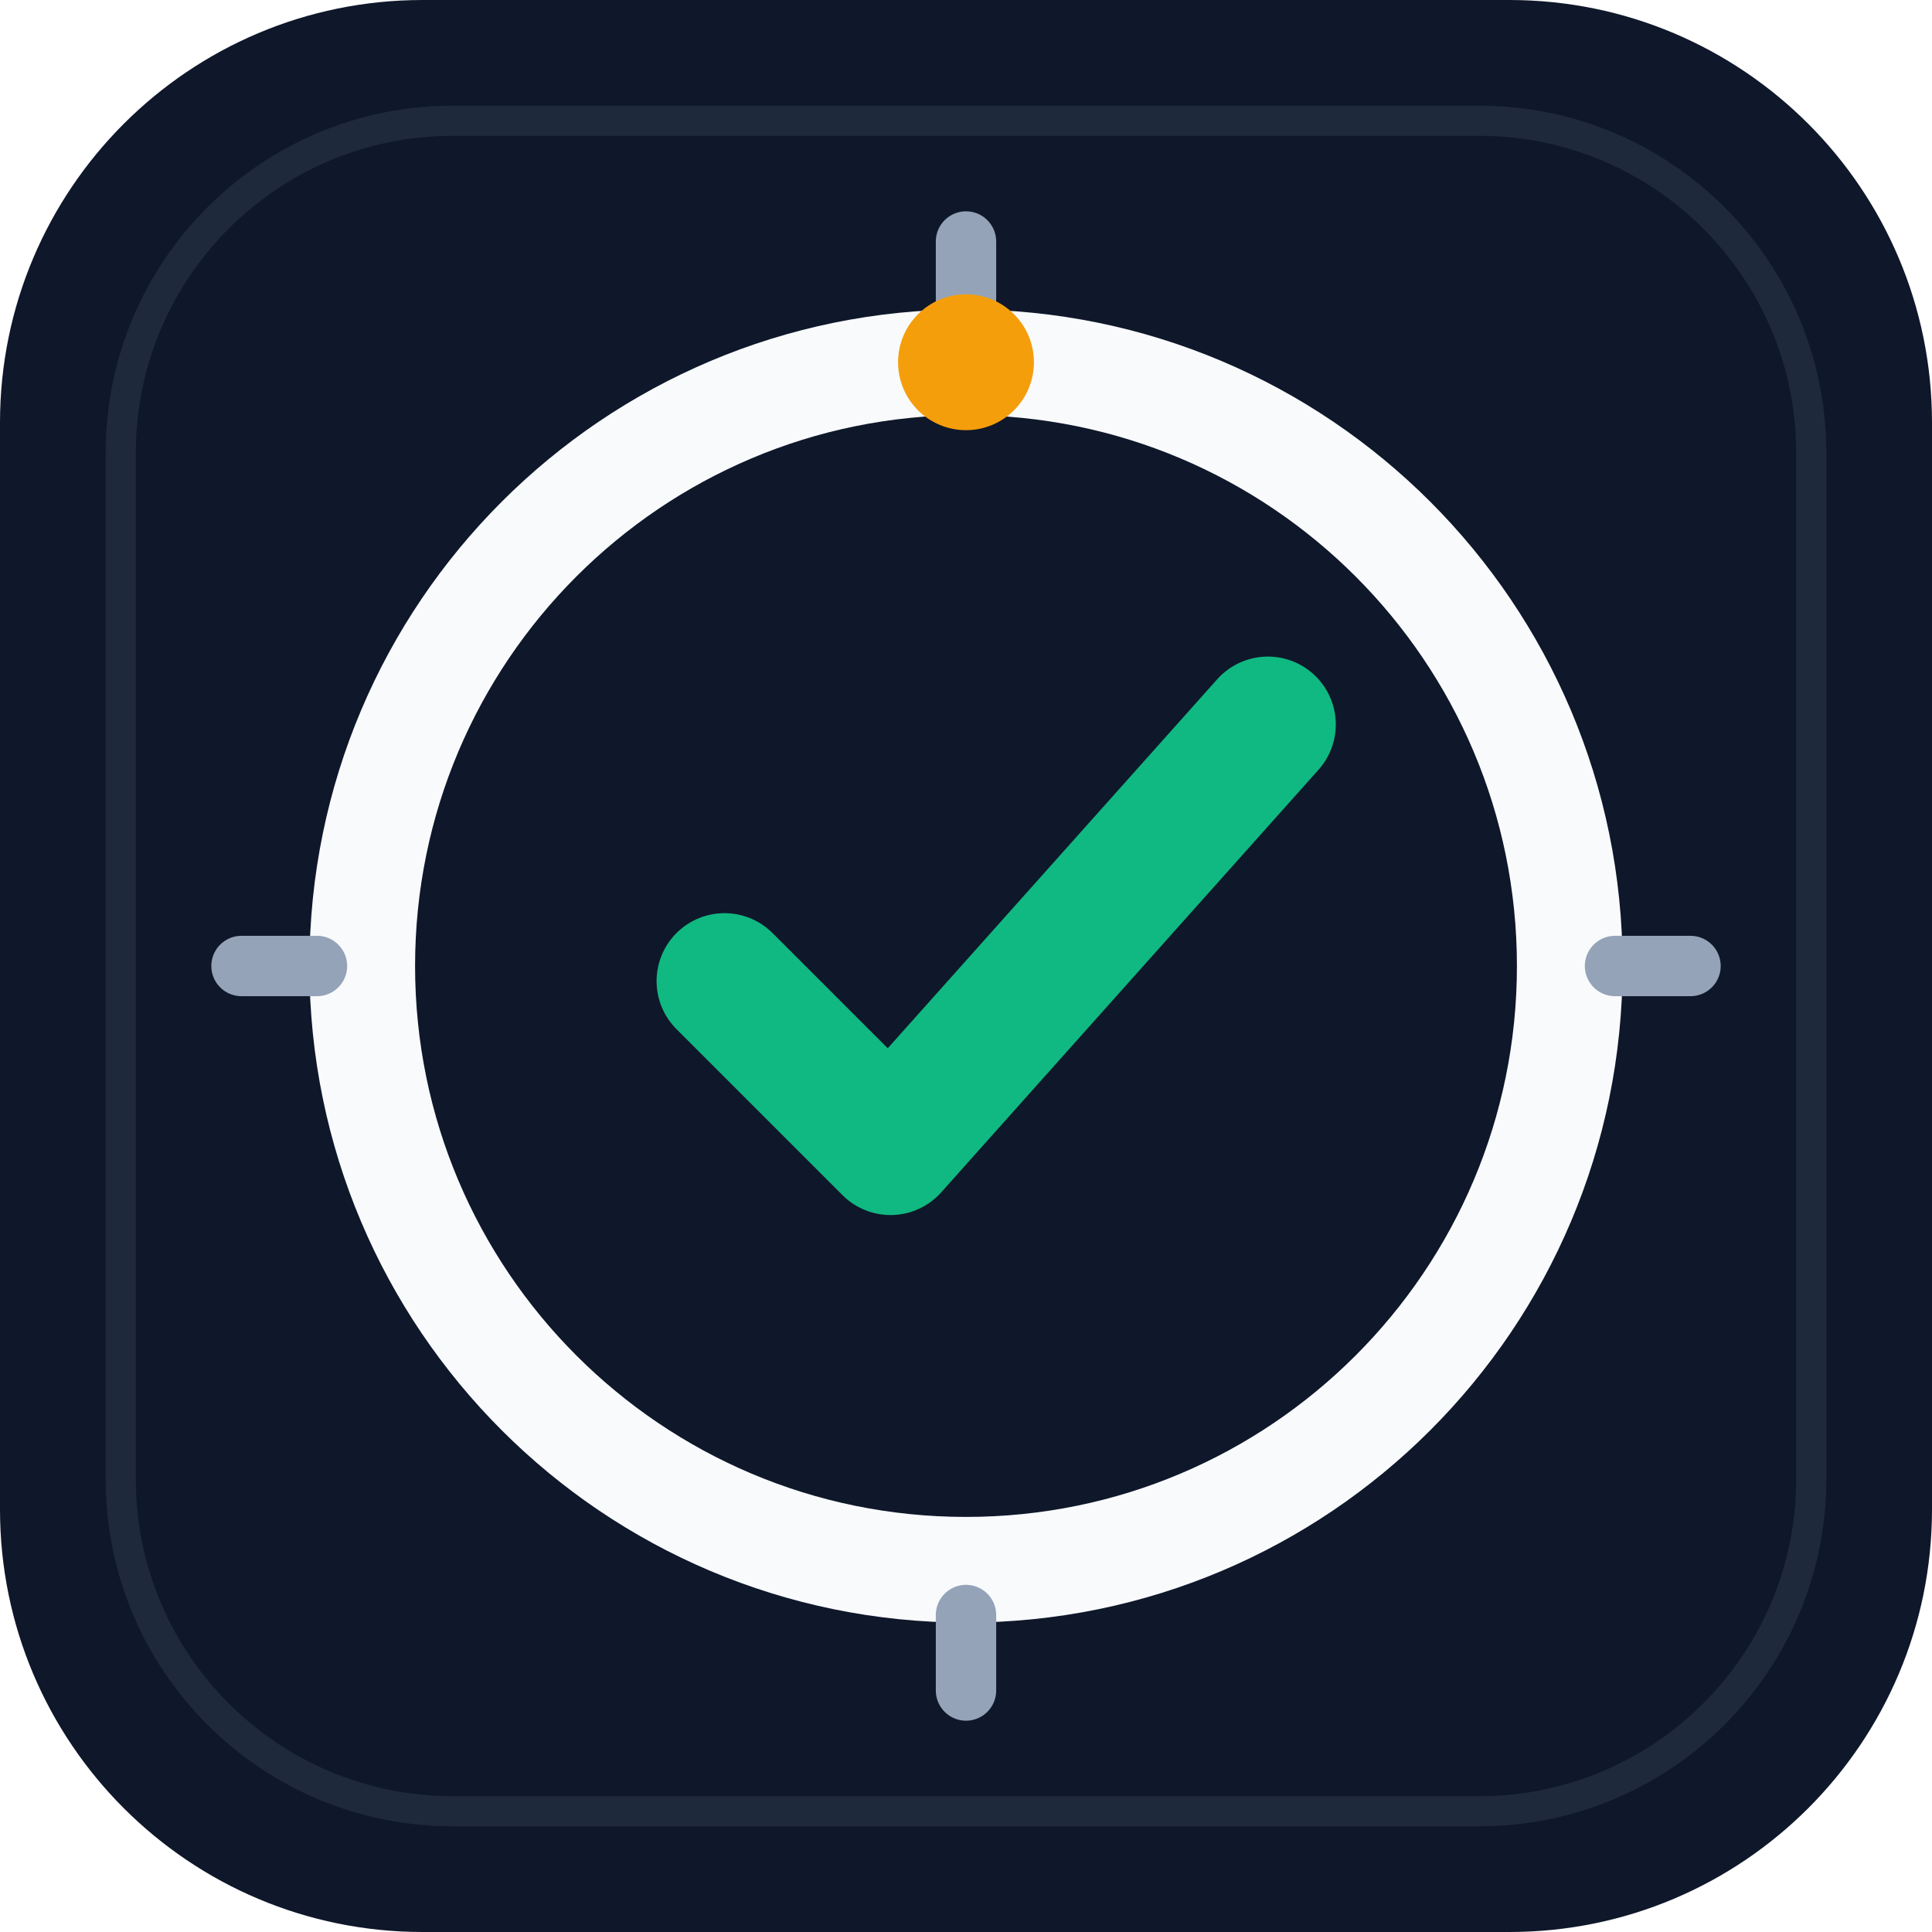
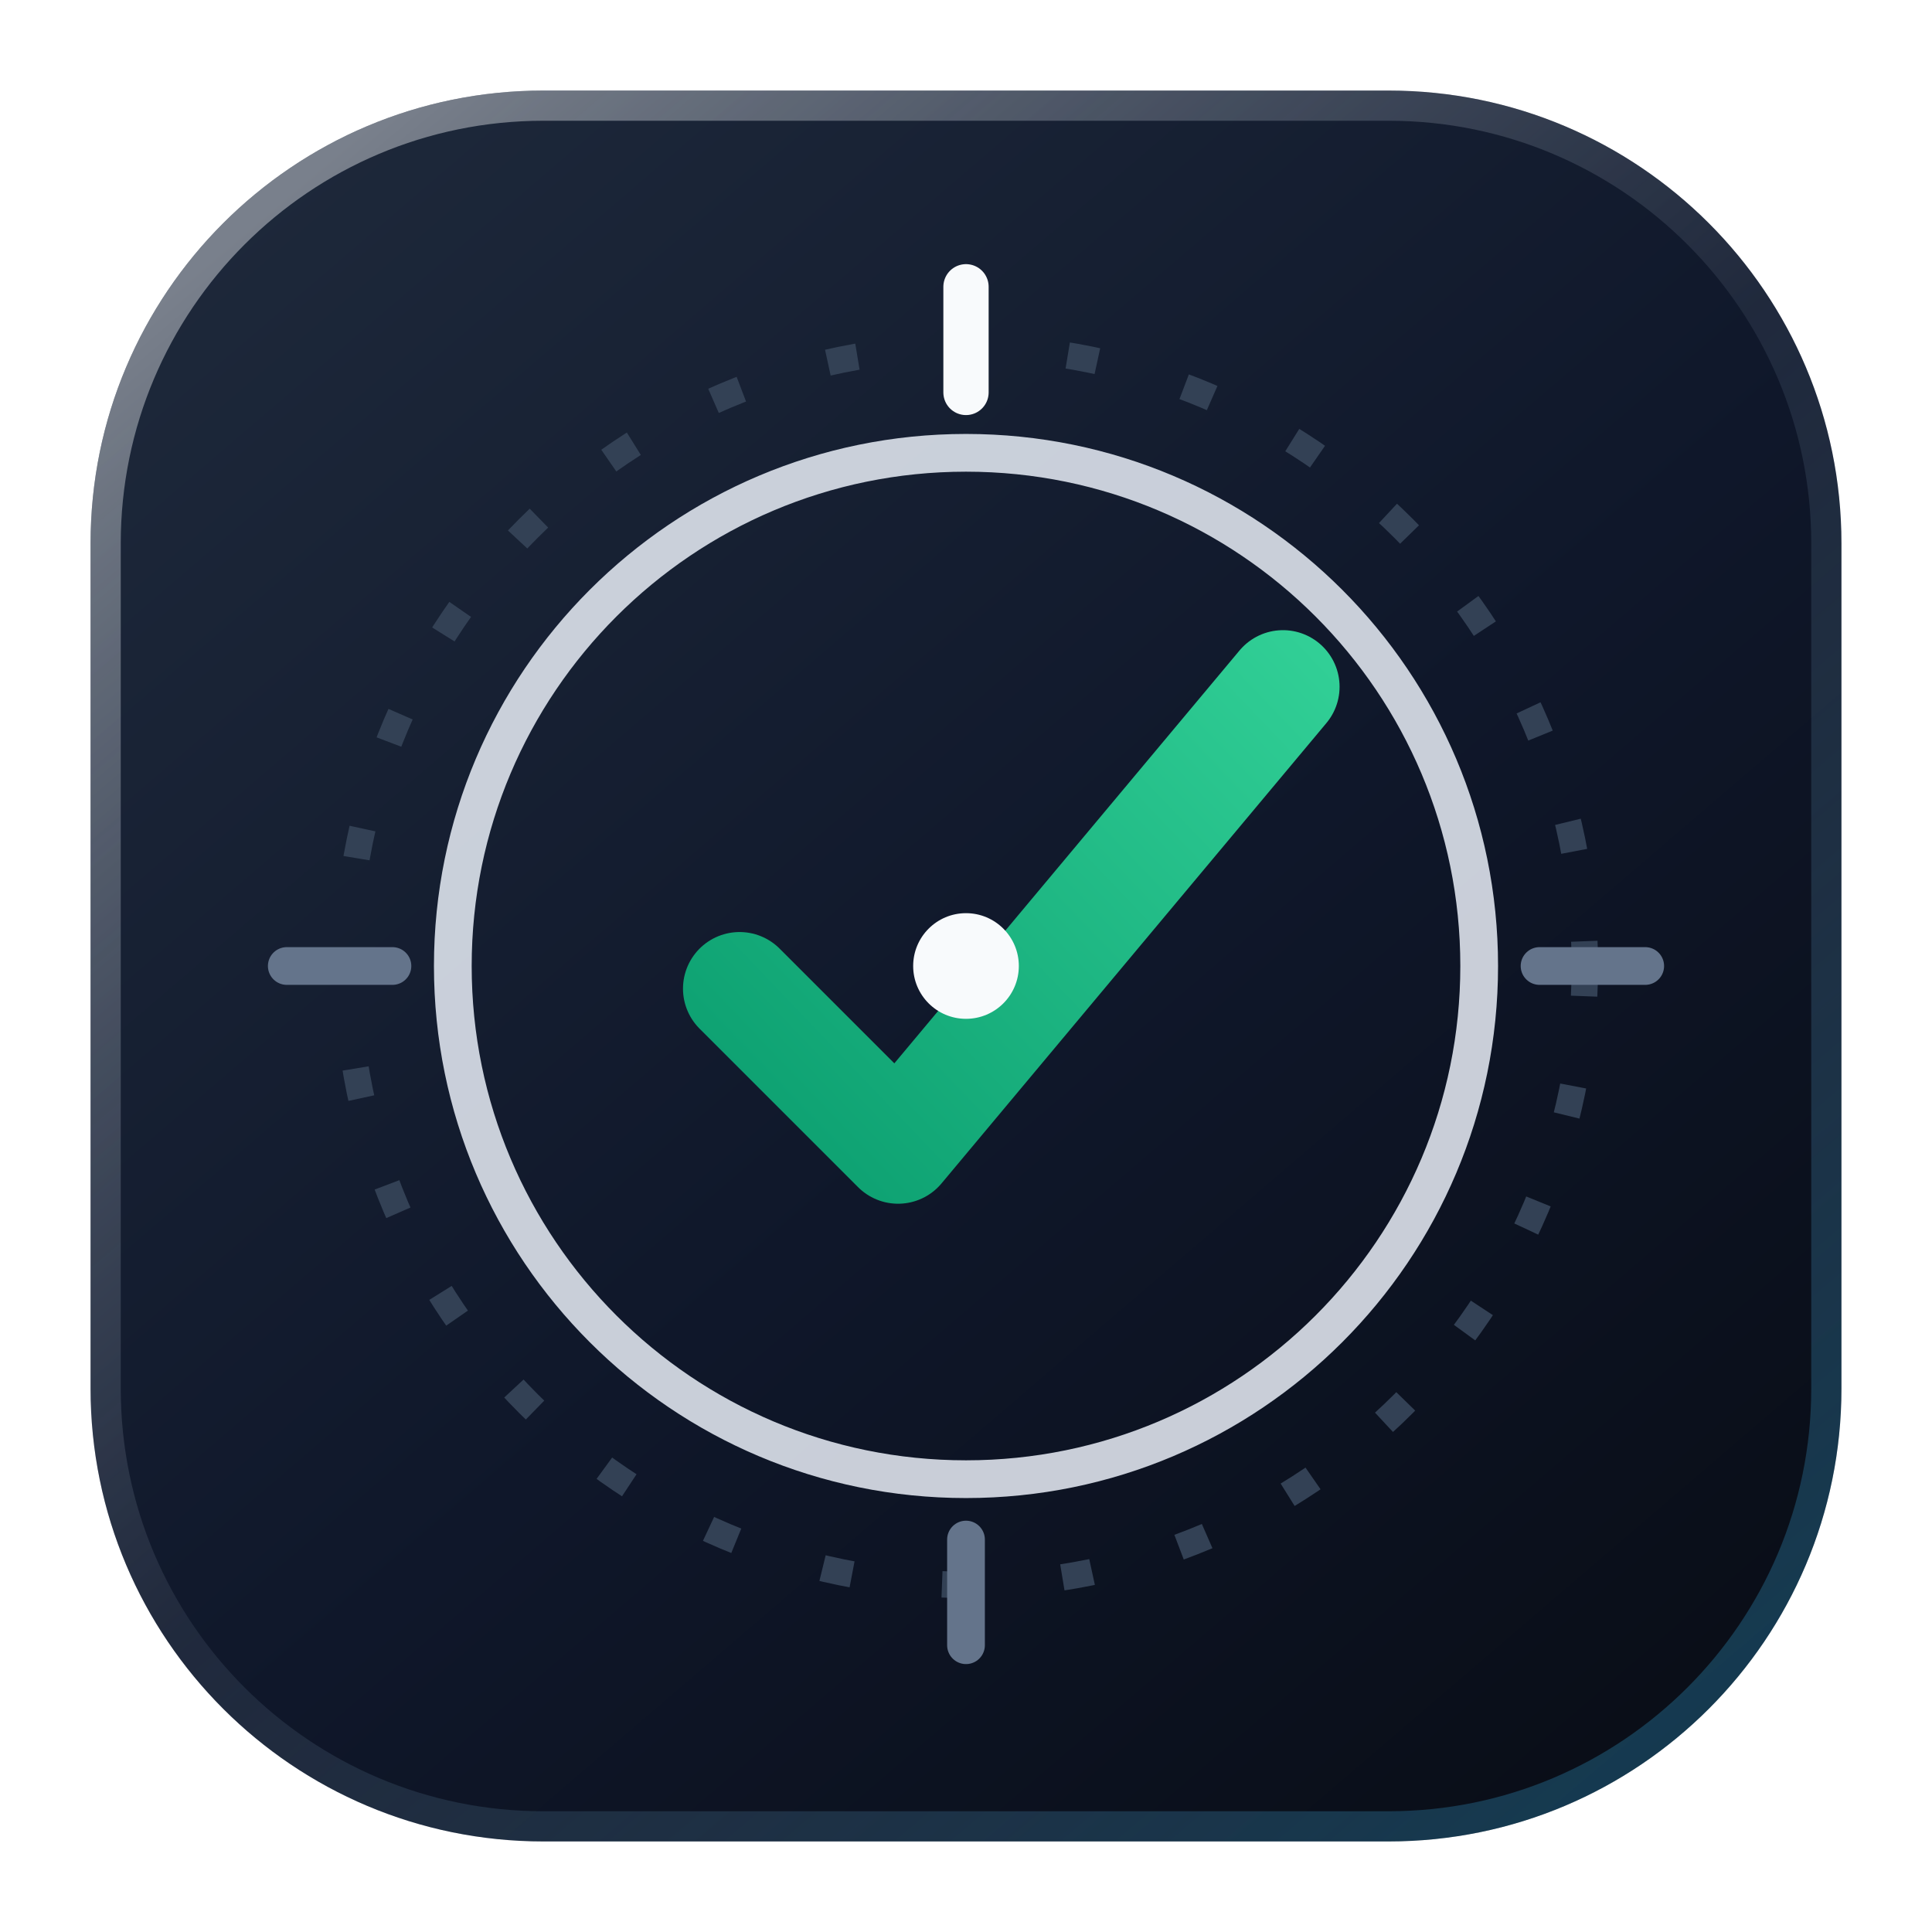
<svg xmlns="http://www.w3.org/2000/svg" viewBox="0 0 128 128" fill="none">
-   <rect width="128" height="128" rx="28" fill="#0F172A" />
-   <rect x="8" y="8" width="112" height="112" rx="22" stroke="#1E293B" stroke-width="2" />
-   <circle cx="64" cy="64" r="40" stroke="#F8FAFC" stroke-width="7" />
-   <line x1="64" y1="16" x2="64" y2="21" stroke="#94A3B8" stroke-width="4" stroke-linecap="round" />
-   <line x1="112" y1="64" x2="107" y2="64" stroke="#94A3B8" stroke-width="4" stroke-linecap="round" />
-   <line x1="64" y1="112" x2="64" y2="107" stroke="#94A3B8" stroke-width="4" stroke-linecap="round" />
-   <line x1="16" y1="64" x2="21" y2="64" stroke="#94A3B8" stroke-width="4" stroke-linecap="round" />
-   <path d="M48 65L59 76L84 48" stroke="#10B981" stroke-width="9" stroke-linecap="round" stroke-linejoin="round" />
-   <circle cx="64" cy="24" r="4.5" fill="#F59E0B" />
+   <defs>
+     <linearGradient id="bgGlass" x1="16" y1="8" x2="112" y2="120" gradientUnits="userSpaceOnUse">
+       <stop offset="0" stop-color="#1E293B" />
+       <stop offset="0.55" stop-color="#0F172A" />
+       <stop offset="1" stop-color="#090D16" />
+     </linearGradient>
+     <linearGradient id="rimLight" x1="20" y1="12" x2="108" y2="116" gradientUnits="userSpaceOnUse">
+       <stop offset="0" stop-color="#F8FAFC" stop-opacity="0.42" />
+       <stop offset="0.5" stop-color="#94A3B8" stop-opacity="0.12" />
+       <stop offset="1" stop-color="#38BDF8" stop-opacity="0.25" />
+     </linearGradient>
+     <linearGradient id="accentSweep" x1="42" y1="82" x2="88" y2="38" gradientUnits="userSpaceOnUse">
+       <stop offset="0" stop-color="#059669" />
+       <stop offset="1" stop-color="#34D399" />
+     </linearGradient>
+   </defs>
+   <rect x="6" y="6" width="116" height="116" rx="30" fill="url(#bgGlass)" />
+   <rect x="7" y="7" width="114" height="114" rx="29" stroke="url(#rimLight)" stroke-width="2" />
+   <circle cx="64" cy="64" r="41" stroke="#334155" stroke-width="1.75" stroke-dasharray="2 6" />
+   <circle cx="64" cy="64" r="34" stroke="#E2E8F0" stroke-width="2.5" stroke-opacity="0.88" />
+   <line x1="64" y1="19" x2="64" y2="26" stroke="#F8FAFC" stroke-width="3" stroke-linecap="round" />
+   <line x1="109" y1="64" x2="102" y2="64" stroke="#64748B" stroke-width="2.5" stroke-linecap="round" />
+   <line x1="64" y1="109" x2="64" y2="102" stroke="#64748B" stroke-width="2.5" stroke-linecap="round" />
+   <line x1="19" y1="64" x2="26" y2="64" stroke="#64748B" stroke-width="2.5" stroke-linecap="round" />
+   <path d="M49 65.5L59.5 76L85 45.5" stroke="url(#accentSweep)" stroke-width="7.5" stroke-linecap="round" stroke-linejoin="round" />
+   <circle cx="64" cy="64" r="3.5" fill="#F8FAFC" />
</svg>
